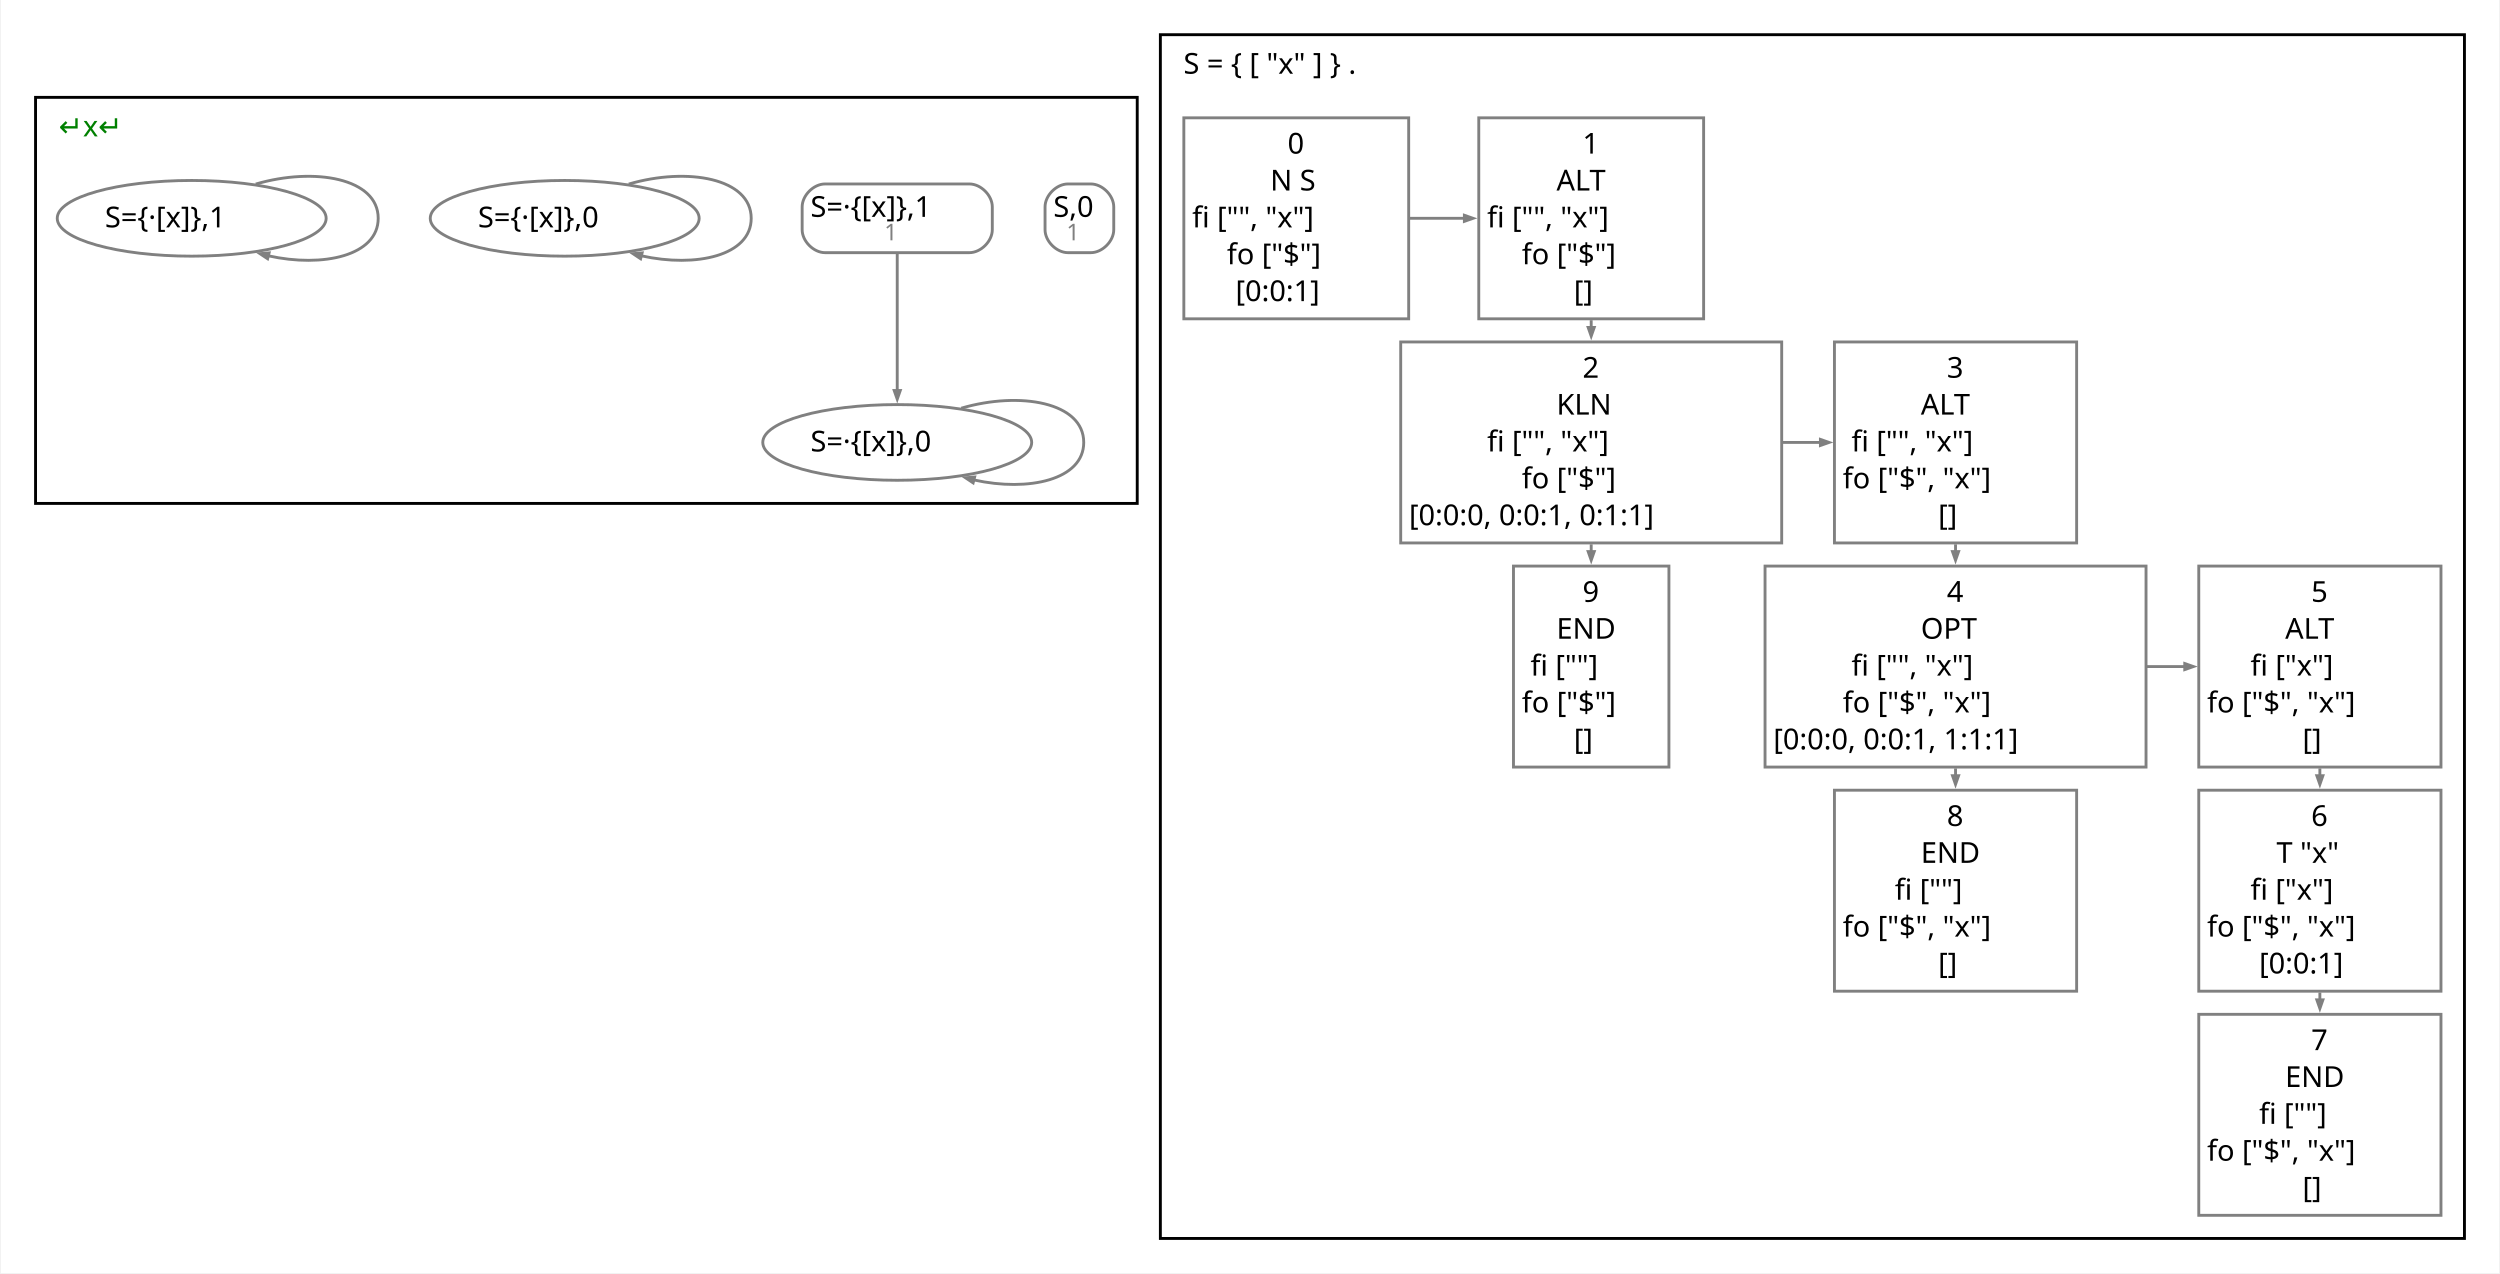
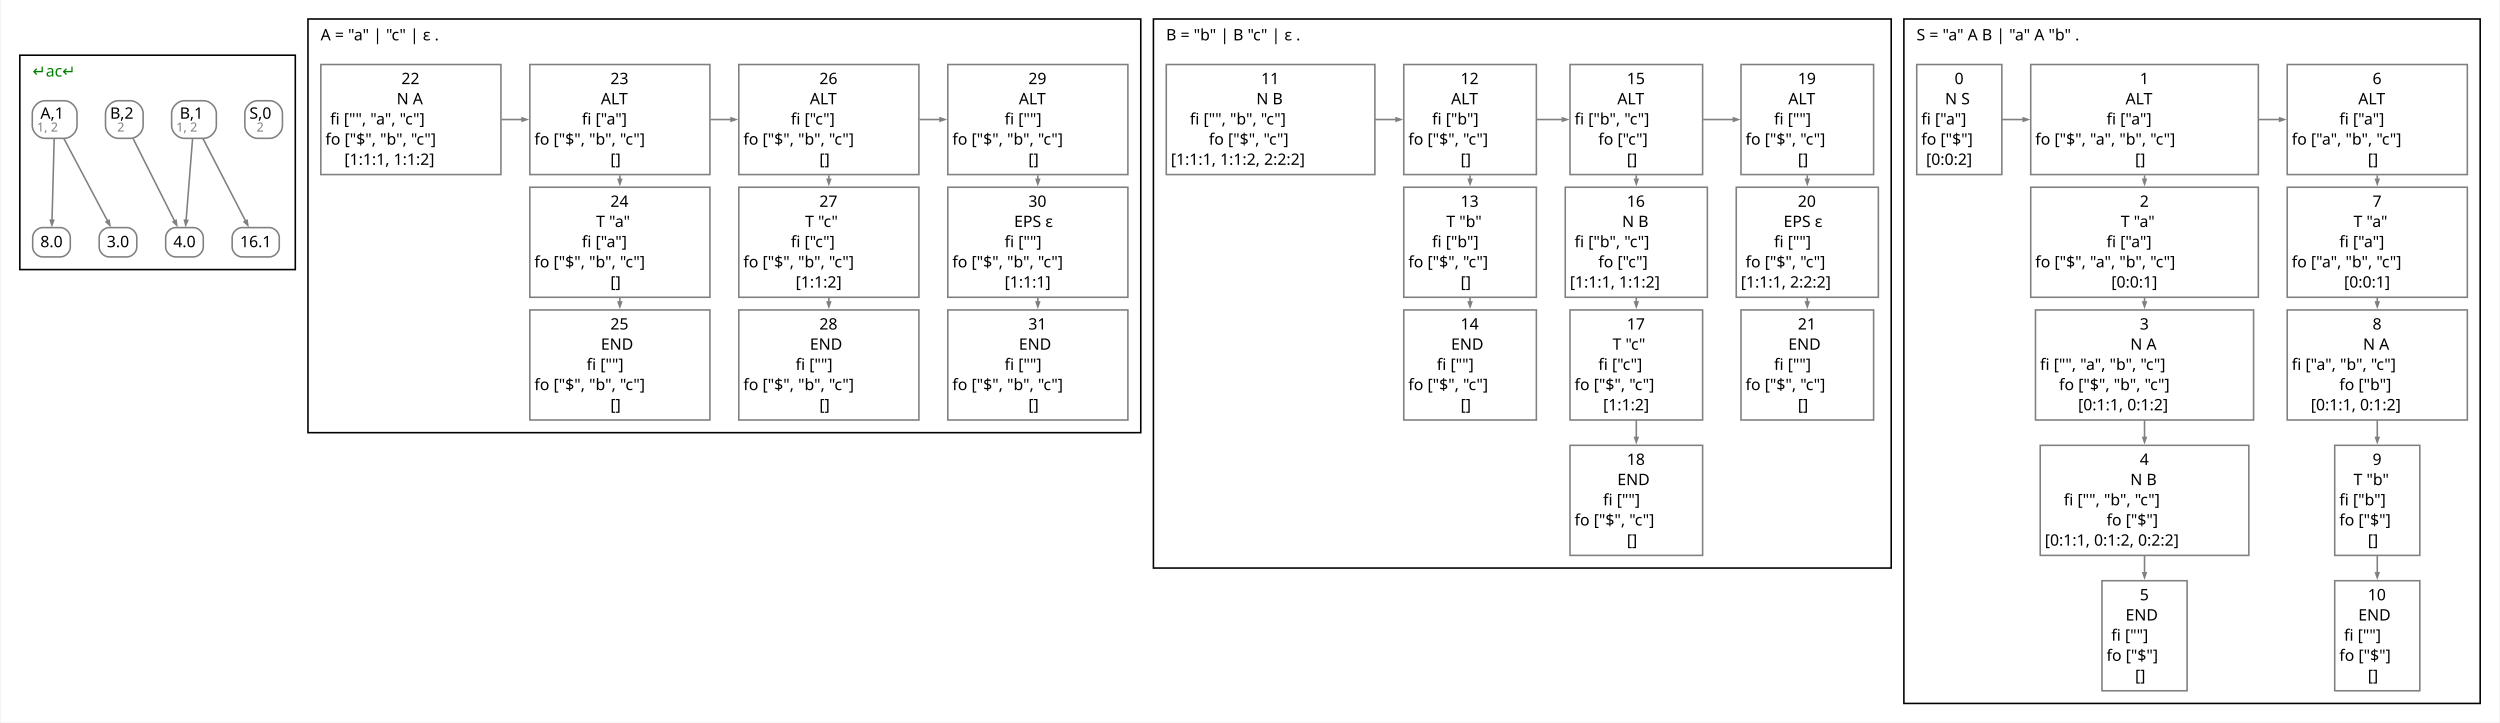
- <svg xmlns="http://www.w3.org/2000/svg" width="864pt" height="440pt" viewBox="0.00 0.00 864.00 440.30">
-   <g id="graph0" class="graph" transform="scale(1 1) rotate(0) translate(4 436.3)">
-     <polygon fill="white" stroke="none" points="-4,4 -4,-436.3 860,-436.3 860,4 -4,4" />
+ <svg xmlns="http://www.w3.org/2000/svg" width="1578pt" height="456pt" viewBox="0.00 0.00 1578.00 456.30">
+   <g id="graph0" class="graph" transform="scale(1 1) rotate(0) translate(4 452.3)">
+     <polygon fill="white" stroke="none" points="-4,4 -4,-452.3 1574,-452.3 1574,4 -4,4" />
    <g id="clust1" class="cluster">
-       <polygon fill="none" stroke="black" points="8,-262.2 8,-402.63 389,-402.63 389,-262.2 8,-262.2" />
-       <text text-anchor="start" x="16" y="-389.13" font-family="Menlo" font-size="10.00" fill="green">↵x↵</text>
+       <polygon fill="none" stroke="black" points="8,-282.03 8,-417.43 182,-417.43 182,-282.03 8,-282.03" />
+       <text text-anchor="start" x="16" y="-403.93" font-family="Menlo" font-size="10.00" fill="green">↵ac↵</text>
    </g>
    <g id="clust2" class="cluster">
-       <polygon fill="none" stroke="black" points="397,-8 397,-424.3 848,-424.3 848,-8 397,-8" />
-       <text text-anchor="start" x="405" y="-410.8" font-family="Menlo" font-size="10.00">S = { [ "x" ] } .</text>
+       <polygon fill="none" stroke="black" points="190,-179.02 190,-440.3 716,-440.3 716,-179.02 190,-179.02" />
+       <text text-anchor="start" x="198" y="-426.8" font-family="Menlo" font-size="10.00">A = "a" | "c" | ε .</text>
+     </g>
+     <g id="clust8" class="cluster">
+       <polygon fill="none" stroke="black" points="724,-93.51 724,-440.3 1190,-440.3 1190,-93.51 724,-93.51" />
+       <text text-anchor="start" x="732" y="-426.8" font-family="Menlo" font-size="10.00">B = "b" | B "c" | ε .</text>
+     </g>
+     <g id="clust17" class="cluster">
+       <polygon fill="none" stroke="black" points="1198,-8 1198,-440.3 1562,-440.3 1562,-8 1198,-8" />
+       <text text-anchor="start" x="1206" y="-426.8" font-family="Menlo" font-size="10.00">S = "a" A B | "a" A "b" .</text>
    </g>
    <g id="node1" class="node">
-       <path fill="none" stroke="gray" d="M372.96,-372.68C372.96,-372.68 365.04,-372.68 365.04,-372.68 361.08,-372.68 357.12,-368.72 357.12,-364.75 357.12,-364.75 357.12,-356.84 357.12,-356.84 357.12,-352.88 361.08,-348.92 365.04,-348.92 365.04,-348.92 372.96,-348.92 372.96,-348.92 376.92,-348.92 380.88,-352.88 380.88,-356.84 380.88,-356.84 380.88,-364.75 380.88,-364.75 380.88,-368.72 376.92,-372.68 372.96,-372.68" />
-       <text text-anchor="start" x="360" y="-361.3" font-family="Menlo" font-size="10.00">S,0</text>
-       <text text-anchor="start" x="364.5" y="-353.19" font-family="Menlo" font-size="8.00" fill="gray"> 1</text>
+       <path fill="none" stroke="gray" d="M165.96,-388.68C165.96,-388.68 158.04,-388.68 158.04,-388.68 154.08,-388.68 150.12,-384.72 150.12,-380.75 150.12,-380.75 150.12,-372.84 150.12,-372.84 150.12,-368.88 154.08,-364.92 158.04,-364.92 158.04,-364.92 165.96,-364.92 165.96,-364.92 169.92,-364.92 173.88,-368.88 173.88,-372.84 173.88,-372.84 173.88,-380.75 173.88,-380.75 173.88,-384.72 169.92,-388.68 165.96,-388.68" />
+       <text text-anchor="start" x="153" y="-377.3" font-family="Menlo" font-size="10.00">S,0</text>
+       <text text-anchor="start" x="157.5" y="-369.19" font-family="Menlo" font-size="8.00" fill="gray"> 2</text>
    </g>
    <g id="node2" class="node">
-       <ellipse fill="none" stroke="gray" cx="306" cy="-283.29" rx="46.5" ry="13.09" />
-       <text text-anchor="start" x="276" y="-280.16" font-family="Menlo" font-size="10.00">S=·{[x]},0</text>
+       <path fill="none" stroke="gray" d="M124.21,-388.68C124.21,-388.68 111.79,-388.68 111.79,-388.68 107.83,-388.68 103.87,-384.72 103.87,-380.75 103.87,-380.75 103.87,-372.84 103.87,-372.84 103.87,-368.88 107.83,-364.92 111.79,-364.92 111.79,-364.92 124.21,-364.92 124.21,-364.92 128.17,-364.92 132.13,-368.88 132.13,-372.84 132.13,-372.84 132.13,-380.75 132.13,-380.75 132.13,-384.72 128.17,-388.68 124.21,-388.68" />
+       <text text-anchor="start" x="109" y="-377.3" font-family="Menlo" font-size="10.00">B,1</text>
+       <text text-anchor="start" x="106.75" y="-369.19" font-family="Menlo" font-size="8.00" fill="gray"> 1, 2</text>
+     </g>
+     <g id="node3" class="node">
+       <path fill="none" stroke="gray" d="M117.71,-308.54C117.71,-308.54 106.29,-308.54 106.29,-308.54 103.2,-308.54 100.12,-305.46 100.12,-302.37 100.12,-302.37 100.12,-296.2 100.12,-296.2 100.12,-293.12 103.2,-290.03 106.29,-290.03 106.29,-290.03 117.71,-290.03 117.71,-290.03 120.8,-290.03 123.88,-293.12 123.88,-296.2 123.88,-296.2 123.88,-302.37 123.88,-302.37 123.88,-305.46 120.8,-308.54 117.71,-308.54" />
+       <text text-anchor="middle" x="112" y="-296.16" font-family="Menlo" font-size="10.00">4.0</text>
    </g>
    <g id="edge1" class="edge">
-       <path fill="none" stroke="gray" d="M328.14,-295.13C348.53,-301.09 370.5,-297.14 370.5,-283.29 370.5,-270.41 351.51,-266.09 332.46,-270.33" />
-       <polygon fill="gray" stroke="gray" points="332.25,-269.3 329.61,-271.06 332.77,-271.33 332.25,-269.3" />
-     </g>
-     <g id="node3" class="node">
-       <path fill="none" stroke="gray" d="M330.96,-372.68C330.96,-372.68 281.04,-372.68 281.04,-372.68 277.08,-372.68 273.12,-368.72 273.12,-364.75 273.12,-364.75 273.12,-356.84 273.12,-356.84 273.12,-352.88 277.08,-348.92 281.04,-348.92 281.04,-348.92 330.96,-348.92 330.96,-348.92 334.92,-348.92 338.88,-352.88 338.88,-356.84 338.88,-356.84 338.88,-364.75 338.88,-364.75 338.88,-368.72 334.92,-372.68 330.96,-372.68" />
-       <text text-anchor="start" x="276" y="-361.3" font-family="Menlo" font-size="10.00">S=·{[x]},1</text>
-       <text text-anchor="start" x="301.5" y="-353.19" font-family="Menlo" font-size="8.00" fill="gray"> 1</text>
+       <path fill="none" stroke="gray" d="M117.11,-364.65C116.02,-350.82 114.15,-327.3 113,-312.84" />
+       <polygon fill="gray" stroke="gray" points="114.07,-313.08 112.79,-310.18 111.98,-313.25 114.07,-313.08" />
+     </g>
+     <g id="node4" class="node">
+       <path fill="none" stroke="gray" d="M165.71,-308.54C165.71,-308.54 148.29,-308.54 148.29,-308.54 145.21,-308.54 142.12,-305.46 142.12,-302.37 142.12,-302.37 142.12,-296.2 142.12,-296.2 142.12,-293.12 145.21,-290.03 148.29,-290.03 148.29,-290.03 165.71,-290.03 165.71,-290.03 168.79,-290.03 171.88,-293.12 171.88,-296.2 171.88,-296.2 171.88,-302.37 171.88,-302.37 171.88,-305.46 168.79,-308.54 165.71,-308.54" />
+       <text text-anchor="middle" x="157" y="-296.16" font-family="Menlo" font-size="10.00">16.1</text>
    </g>
    <g id="edge2" class="edge">
-       <path fill="none" stroke="gray" d="M306,-348.65C306,-336.09 306,-315.52 306,-301.02" />
-       <polygon fill="gray" stroke="gray" points="307.05,-301.24 306,-298.24 304.95,-301.24 307.05,-301.24" />
-     </g>
-     <g id="node4" class="node">
-       <ellipse fill="none" stroke="gray" cx="191" cy="-360.8" rx="46.5" ry="13.09" />
-       <text text-anchor="start" x="161" y="-357.67" font-family="Menlo" font-size="10.00">S={·[x]},0</text>
+       <path fill="none" stroke="gray" d="M123.75,-364.65C130.96,-350.7 143.26,-326.89 150.71,-312.47" />
+       <polygon fill="gray" stroke="gray" points="151.53,-313.16 151.98,-310.01 149.67,-312.2 151.53,-313.16" />
+     </g>
+     <g id="node5" class="node">
+       <path fill="none" stroke="gray" d="M77.96,-388.68C77.96,-388.68 70.04,-388.68 70.04,-388.68 66.08,-388.68 62.12,-384.72 62.12,-380.75 62.12,-380.75 62.12,-372.84 62.12,-372.84 62.12,-368.88 66.08,-364.92 70.04,-364.92 70.04,-364.92 77.96,-364.92 77.96,-364.92 81.92,-364.92 85.88,-368.88 85.88,-372.84 85.88,-372.84 85.88,-380.75 85.88,-380.75 85.88,-384.72 81.92,-388.68 77.96,-388.68" />
+       <text text-anchor="start" x="65" y="-377.3" font-family="Menlo" font-size="10.00">B,2</text>
+       <text text-anchor="start" x="69.5" y="-369.19" font-family="Menlo" font-size="8.00" fill="gray"> 2</text>
    </g>
    <g id="edge3" class="edge">
-       <path fill="none" stroke="gray" d="M213.14,-372.64C233.53,-378.6 255.5,-374.65 255.5,-360.8 255.5,-347.92 236.51,-343.6 217.46,-347.84" />
-       <polygon fill="gray" stroke="gray" points="217.25,-346.81 214.61,-348.57 217.77,-348.84 217.25,-346.81" />
-     </g>
-     <g id="node5" class="node">
-       <ellipse fill="none" stroke="gray" cx="62" cy="-360.8" rx="46.5" ry="13.09" />
-       <text text-anchor="start" x="32" y="-357.67" font-family="Menlo" font-size="10.00">S={·[x]},1</text>
+       <path fill="none" stroke="gray" d="M79.61,-364.65C86.63,-350.7 98.61,-326.89 105.87,-312.47" />
+       <polygon fill="gray" stroke="gray" points="106.69,-313.17 107.1,-310.02 104.81,-312.23 106.69,-313.17" />
+     </g>
+     <g id="node6" class="node">
+       <path fill="none" stroke="gray" d="M36.21,-388.68C36.21,-388.68 23.79,-388.68 23.79,-388.68 19.83,-388.68 15.87,-384.72 15.87,-380.75 15.87,-380.75 15.87,-372.84 15.87,-372.84 15.87,-368.88 19.83,-364.92 23.79,-364.92 23.79,-364.92 36.21,-364.92 36.21,-364.92 40.17,-364.92 44.13,-368.88 44.13,-372.84 44.13,-372.84 44.13,-380.75 44.13,-380.75 44.13,-384.72 40.17,-388.68 36.21,-388.68" />
+       <text text-anchor="start" x="21" y="-377.3" font-family="Menlo" font-size="10.00">A,1</text>
+       <text text-anchor="start" x="18.75" y="-369.19" font-family="Menlo" font-size="8.00" fill="gray"> 1, 2</text>
+     </g>
+     <g id="node7" class="node">
+       <path fill="none" stroke="gray" d="M33.71,-308.54C33.71,-308.54 22.29,-308.54 22.29,-308.54 19.2,-308.54 16.12,-305.46 16.12,-302.37 16.12,-302.37 16.12,-296.2 16.12,-296.2 16.12,-293.12 19.2,-290.03 22.29,-290.03 22.29,-290.03 33.71,-290.03 33.71,-290.03 36.8,-290.03 39.88,-293.12 39.88,-296.2 39.88,-296.2 39.88,-302.37 39.88,-302.37 39.88,-305.46 36.79,-308.54 33.71,-308.54" />
+       <text text-anchor="middle" x="28" y="-296.16" font-family="Menlo" font-size="10.00">8.0</text>
    </g>
    <g id="edge4" class="edge">
-       <path fill="none" stroke="gray" d="M84.14,-372.64C104.53,-378.6 126.5,-374.65 126.5,-360.8 126.5,-347.92 107.51,-343.6 88.46,-347.84" />
-       <polygon fill="gray" stroke="gray" points="88.25,-346.81 85.61,-348.57 88.77,-348.84 88.25,-346.81" />
-     </g>
-     <g id="node6" class="node">
-       <polygon fill="none" stroke="gray" points="482.88,-395.55 405.12,-395.55 405.12,-326.04 482.88,-326.04 482.88,-395.55" />
-       <text text-anchor="start" x="441" y="-383.17" font-family="Menlo" font-size="10.00">0</text>
-       <text text-anchor="start" x="435" y="-370.42" font-family="Menlo" font-size="10.00">N S</text>
-       <text text-anchor="start" x="408" y="-357.67" font-family="Menlo" font-size="10.00">fi ["", "x"]</text>
-       <text text-anchor="start" x="420" y="-344.92" font-family="Menlo" font-size="10.00">fo ["$"]</text>
-       <text text-anchor="start" x="423" y="-332.17" font-family="Menlo" font-size="10.00">[0:0:1]</text>
-     </g>
-     <g id="node7" class="node">
-       <polygon fill="none" stroke="gray" points="584.88,-395.55 507.12,-395.55 507.12,-326.04 584.88,-326.04 584.88,-395.55" />
-       <text text-anchor="start" x="543" y="-383.17" font-family="Menlo" font-size="10.00">1</text>
-       <text text-anchor="start" x="534" y="-370.42" font-family="Menlo" font-size="10.00">ALT </text>
-       <text text-anchor="start" x="510" y="-357.67" font-family="Menlo" font-size="10.00">fi ["", "x"]</text>
-       <text text-anchor="start" x="522" y="-344.92" font-family="Menlo" font-size="10.00">fo ["$"]</text>
-       <text text-anchor="start" x="540" y="-332.17" font-family="Menlo" font-size="10.00">[]</text>
+       <path fill="none" stroke="gray" d="M29.7,-364.65C29.34,-350.82 28.72,-327.3 28.33,-312.84" />
+       <polygon fill="gray" stroke="gray" points="29.39,-313.15 28.26,-310.18 27.29,-313.21 29.39,-313.15" />
+     </g>
+     <g id="node8" class="node">
+       <path fill="none" stroke="gray" d="M75.71,-308.54C75.71,-308.54 64.29,-308.54 64.29,-308.54 61.21,-308.54 58.12,-305.46 58.12,-302.37 58.12,-302.37 58.12,-296.2 58.12,-296.2 58.12,-293.12 61.21,-290.03 64.29,-290.03 64.29,-290.03 75.71,-290.03 75.71,-290.03 78.8,-290.03 81.88,-293.12 81.88,-296.2 81.88,-296.2 81.88,-302.37 81.88,-302.37 81.88,-305.46 78.8,-308.54 75.71,-308.54" />
+       <text text-anchor="middle" x="70" y="-296.16" font-family="Menlo" font-size="10.00">3.0</text>
+     </g>
+     <g id="edge5" class="edge">
+       <path fill="none" stroke="gray" d="M35.9,-364.65C43.29,-350.7 55.91,-326.89 63.54,-312.47" />
+       <polygon fill="gray" stroke="gray" points="64.37,-313.15 64.85,-310.01 62.52,-312.16 64.37,-313.15" />
+     </g>
+     <g id="node9" class="node">
+       <polygon fill="none" stroke="gray" points="311.88,-411.55 198.12,-411.55 198.12,-342.04 311.88,-342.04 311.88,-411.55" />
+       <text text-anchor="start" x="249" y="-399.17" font-family="Menlo" font-size="10.00">22</text>
+       <text text-anchor="start" x="246" y="-386.42" font-family="Menlo" font-size="10.00">N A</text>
+       <text text-anchor="start" x="204" y="-373.67" font-family="Menlo" font-size="10.00">fi ["", "a", "c"]</text>
+       <text text-anchor="start" x="201" y="-360.92" font-family="Menlo" font-size="10.00">fo ["$", "b", "c"]</text>
+       <text text-anchor="start" x="213" y="-348.17" font-family="Menlo" font-size="10.00">[1:1:1, 1:1:2]</text>
+     </g>
+     <g id="node10" class="node">
+       <polygon fill="none" stroke="gray" points="443.88,-411.55 330.12,-411.55 330.12,-342.04 443.88,-342.04 443.88,-411.55" />
+       <text text-anchor="start" x="381" y="-399.17" font-family="Menlo" font-size="10.00">23</text>
+       <text text-anchor="start" x="375" y="-386.42" font-family="Menlo" font-size="10.00">ALT </text>
+       <text text-anchor="start" x="363" y="-373.67" font-family="Menlo" font-size="10.00">fi ["a"]</text>
+       <text text-anchor="start" x="333" y="-360.92" font-family="Menlo" font-size="10.00">fo ["$", "b", "c"]</text>
+       <text text-anchor="start" x="381" y="-348.17" font-family="Menlo" font-size="10.00">[]</text>
+     </g>
+     <g id="edge14" class="edge">
+       <path fill="none" stroke="gray" d="M312.23,-376.8C316.62,-376.8 321,-376.8 325.38,-376.8" />
+       <polygon fill="gray" stroke="gray" points="325.24,-377.85 328.24,-376.8 325.24,-375.75 325.24,-377.85" />
+     </g>
+     <g id="node11" class="node">
+       <polygon fill="none" stroke="gray" points="443.88,-334.04 330.12,-334.04 330.12,-264.53 443.88,-264.53 443.88,-334.04" />
+       <text text-anchor="start" x="381" y="-321.66" font-family="Menlo" font-size="10.00">24</text>
+       <text text-anchor="start" x="372" y="-308.91" font-family="Menlo" font-size="10.00">T "a"</text>
+       <text text-anchor="start" x="363" y="-296.16" font-family="Menlo" font-size="10.00">fi ["a"]</text>
+       <text text-anchor="start" x="333" y="-283.41" font-family="Menlo" font-size="10.00">fo ["$", "b", "c"]</text>
+       <text text-anchor="start" x="381" y="-270.66" font-family="Menlo" font-size="10.00">[]</text>
+     </g>
+     <g id="edge7" class="edge">
+       <path fill="none" stroke="gray" d="M387,-341.57C387,-340.7 387,-339.82 387,-338.94" />
+       <polygon fill="gray" stroke="gray" points="388.05,-339.05 387,-336.05 385.95,-339.05 388.05,-339.05" />
+     </g>
+     <g id="node13" class="node">
+       <polygon fill="none" stroke="gray" points="575.88,-411.55 462.12,-411.55 462.12,-342.04 575.88,-342.04 575.88,-411.55" />
+       <text text-anchor="start" x="513" y="-399.17" font-family="Menlo" font-size="10.00">26</text>
+       <text text-anchor="start" x="507" y="-386.42" font-family="Menlo" font-size="10.00">ALT </text>
+       <text text-anchor="start" x="495" y="-373.67" font-family="Menlo" font-size="10.00">fi ["c"]</text>
+       <text text-anchor="start" x="465" y="-360.92" font-family="Menlo" font-size="10.00">fo ["$", "b", "c"]</text>
+       <text text-anchor="start" x="513" y="-348.17" font-family="Menlo" font-size="10.00">[]</text>
    </g>
    <g id="edge13" class="edge">
-       <path fill="none" stroke="gray" d="M483.05,-360.8C489.44,-360.8 495.83,-360.8 502.23,-360.8" />
-       <polygon fill="gray" stroke="gray" points="502.14,-361.85 505.14,-360.8 502.14,-359.75 502.14,-361.85" />
-     </g>
-     <g id="node8" class="node">
-       <polygon fill="none" stroke="gray" points="611.88,-318.04 480.12,-318.04 480.12,-248.53 611.88,-248.53 611.88,-318.04" />
-       <text text-anchor="start" x="543" y="-305.66" font-family="Menlo" font-size="10.00">2</text>
-       <text text-anchor="start" x="534" y="-292.91" font-family="Menlo" font-size="10.00">KLN </text>
-       <text text-anchor="start" x="510" y="-280.16" font-family="Menlo" font-size="10.00">fi ["", "x"]</text>
-       <text text-anchor="start" x="522" y="-267.41" font-family="Menlo" font-size="10.00">fo ["$"]</text>
-       <text text-anchor="start" x="483" y="-254.66" font-family="Menlo" font-size="10.00">[0:0:0, 0:0:1, 0:1:1]</text>
+       <path fill="none" stroke="gray" d="M444.23,-376.8C448.62,-376.8 453,-376.8 457.38,-376.8" />
+       <polygon fill="gray" stroke="gray" points="457.24,-377.85 460.24,-376.8 457.24,-375.75 457.24,-377.85" />
+     </g>
+     <g id="node12" class="node">
+       <polygon fill="none" stroke="gray" points="443.88,-256.53 330.12,-256.53 330.12,-187.02 443.88,-187.02 443.88,-256.53" />
+       <text text-anchor="start" x="381" y="-244.15" font-family="Menlo" font-size="10.00">25</text>
+       <text text-anchor="start" x="375" y="-231.4" font-family="Menlo" font-size="10.00">END </text>
+       <text text-anchor="start" x="366" y="-218.65" font-family="Menlo" font-size="10.00">fi [""]</text>
+       <text text-anchor="start" x="333" y="-205.9" font-family="Menlo" font-size="10.00">fo ["$", "b", "c"]</text>
+       <text text-anchor="start" x="381" y="-193.15" font-family="Menlo" font-size="10.00">[]</text>
+     </g>
+     <g id="edge6" class="edge">
+       <path fill="none" stroke="gray" d="M387,-264.06C387,-263.19 387,-262.31 387,-261.43" />
+       <polygon fill="gray" stroke="gray" points="388.05,-261.54 387,-258.54 385.95,-261.54 388.05,-261.54" />
+     </g>
+     <g id="node14" class="node">
+       <polygon fill="none" stroke="gray" points="575.88,-334.04 462.12,-334.04 462.12,-264.53 575.88,-264.53 575.88,-334.04" />
+       <text text-anchor="start" x="513" y="-321.66" font-family="Menlo" font-size="10.00">27</text>
+       <text text-anchor="start" x="504" y="-308.91" font-family="Menlo" font-size="10.00">T "c"</text>
+       <text text-anchor="start" x="495" y="-296.16" font-family="Menlo" font-size="10.00">fi ["c"]</text>
+       <text text-anchor="start" x="465" y="-283.41" font-family="Menlo" font-size="10.00">fo ["$", "b", "c"]</text>
+       <text text-anchor="start" x="498" y="-270.66" font-family="Menlo" font-size="10.00">[1:1:2]</text>
+     </g>
+     <g id="edge9" class="edge">
+       <path fill="none" stroke="gray" d="M519,-341.57C519,-340.7 519,-339.82 519,-338.94" />
+       <polygon fill="gray" stroke="gray" points="520.05,-339.05 519,-336.05 517.95,-339.05 520.05,-339.05" />
+     </g>
+     <g id="node16" class="node">
+       <polygon fill="none" stroke="gray" points="707.88,-411.55 594.12,-411.55 594.12,-342.04 707.88,-342.04 707.88,-411.55" />
+       <text text-anchor="start" x="645" y="-399.17" font-family="Menlo" font-size="10.00">29</text>
+       <text text-anchor="start" x="639" y="-386.42" font-family="Menlo" font-size="10.00">ALT </text>
+       <text text-anchor="start" x="630" y="-373.67" font-family="Menlo" font-size="10.00">fi [""]</text>
+       <text text-anchor="start" x="597" y="-360.92" font-family="Menlo" font-size="10.00">fo ["$", "b", "c"]</text>
+       <text text-anchor="start" x="645" y="-348.17" font-family="Menlo" font-size="10.00">[]</text>
    </g>
    <g id="edge12" class="edge">
-       <path fill="none" stroke="gray" d="M546,-325.57C546,-324.7 546,-323.82 546,-322.94" />
-       <polygon fill="gray" stroke="gray" points="547.05,-323.05 546,-320.05 544.95,-323.05 547.05,-323.05" />
-     </g>
-     <g id="node9" class="node">
-       <polygon fill="none" stroke="gray" points="572.88,-240.53 519.12,-240.53 519.12,-171.02 572.88,-171.02 572.88,-240.53" />
-       <text text-anchor="start" x="543" y="-228.15" font-family="Menlo" font-size="10.00">9</text>
-       <text text-anchor="start" x="534" y="-215.4" font-family="Menlo" font-size="10.00">END </text>
-       <text text-anchor="start" x="525" y="-202.65" font-family="Menlo" font-size="10.00">fi [""]</text>
-       <text text-anchor="start" x="522" y="-189.9" font-family="Menlo" font-size="10.00">fo ["$"]</text>
-       <text text-anchor="start" x="540" y="-177.15" font-family="Menlo" font-size="10.00">[]</text>
-     </g>
-     <g id="edge5" class="edge">
-       <path fill="none" stroke="gray" d="M546,-248.06C546,-247.19 546,-246.31 546,-245.43" />
-       <polygon fill="gray" stroke="gray" points="547.05,-245.54 546,-242.54 544.95,-245.54 547.05,-245.54" />
-     </g>
-     <g id="node10" class="node">
-       <polygon fill="none" stroke="gray" points="713.88,-318.04 630.12,-318.04 630.12,-248.53 713.88,-248.53 713.88,-318.04" />
-       <text text-anchor="start" x="669" y="-305.66" font-family="Menlo" font-size="10.00">3</text>
-       <text text-anchor="start" x="660" y="-292.91" font-family="Menlo" font-size="10.00">ALT </text>
-       <text text-anchor="start" x="636" y="-280.16" font-family="Menlo" font-size="10.00">fi ["", "x"]</text>
-       <text text-anchor="start" x="633" y="-267.41" font-family="Menlo" font-size="10.00">fo ["$", "x"]</text>
-       <text text-anchor="start" x="666" y="-254.66" font-family="Menlo" font-size="10.00">[]</text>
+       <path fill="none" stroke="gray" d="M576.23,-376.8C580.62,-376.8 585,-376.8 589.38,-376.8" />
+       <polygon fill="gray" stroke="gray" points="589.24,-377.85 592.24,-376.8 589.24,-375.75 589.24,-377.85" />
+     </g>
+     <g id="node15" class="node">
+       <polygon fill="none" stroke="gray" points="575.88,-256.53 462.12,-256.53 462.12,-187.02 575.88,-187.02 575.88,-256.53" />
+       <text text-anchor="start" x="513" y="-244.15" font-family="Menlo" font-size="10.00">28</text>
+       <text text-anchor="start" x="507" y="-231.4" font-family="Menlo" font-size="10.00">END </text>
+       <text text-anchor="start" x="498" y="-218.65" font-family="Menlo" font-size="10.00">fi [""]</text>
+       <text text-anchor="start" x="465" y="-205.9" font-family="Menlo" font-size="10.00">fo ["$", "b", "c"]</text>
+       <text text-anchor="start" x="513" y="-193.15" font-family="Menlo" font-size="10.00">[]</text>
+     </g>
+     <g id="edge8" class="edge">
+       <path fill="none" stroke="gray" d="M519,-264.06C519,-263.19 519,-262.31 519,-261.43" />
+       <polygon fill="gray" stroke="gray" points="520.05,-261.54 519,-258.54 517.95,-261.54 520.05,-261.54" />
+     </g>
+     <g id="node17" class="node">
+       <polygon fill="none" stroke="gray" points="707.88,-334.04 594.12,-334.04 594.12,-264.53 707.88,-264.53 707.88,-334.04" />
+       <text text-anchor="start" x="645" y="-321.66" font-family="Menlo" font-size="10.00">30</text>
+       <text text-anchor="start" x="636" y="-308.91" font-family="Menlo" font-size="10.00">EPS ε</text>
+       <text text-anchor="start" x="630" y="-296.16" font-family="Menlo" font-size="10.00">fi [""]</text>
+       <text text-anchor="start" x="597" y="-283.41" font-family="Menlo" font-size="10.00">fo ["$", "b", "c"]</text>
+       <text text-anchor="start" x="630" y="-270.66" font-family="Menlo" font-size="10.00">[1:1:1]</text>
    </g>
    <g id="edge11" class="edge">
-       <path fill="none" stroke="gray" d="M611.95,-283.29C616.41,-283.29 620.87,-283.29 625.32,-283.29" />
-       <polygon fill="gray" stroke="gray" points="625.27,-284.34 628.27,-283.29 625.27,-282.24 625.27,-284.34" />
-     </g>
-     <g id="node11" class="node">
-       <polygon fill="none" stroke="gray" points="737.88,-240.53 606.12,-240.53 606.12,-171.02 737.88,-171.02 737.88,-240.53" />
-       <text text-anchor="start" x="669" y="-228.15" font-family="Menlo" font-size="10.00">4</text>
-       <text text-anchor="start" x="660" y="-215.4" font-family="Menlo" font-size="10.00">OPT </text>
-       <text text-anchor="start" x="636" y="-202.65" font-family="Menlo" font-size="10.00">fi ["", "x"]</text>
-       <text text-anchor="start" x="633" y="-189.9" font-family="Menlo" font-size="10.00">fo ["$", "x"]</text>
-       <text text-anchor="start" x="609" y="-177.15" font-family="Menlo" font-size="10.00">[0:0:0, 0:0:1, 1:1:1]</text>
+       <path fill="none" stroke="gray" d="M651,-341.57C651,-340.7 651,-339.82 651,-338.94" />
+       <polygon fill="gray" stroke="gray" points="652.05,-339.05 651,-336.05 649.95,-339.05 652.05,-339.05" />
+     </g>
+     <g id="node18" class="node">
+       <polygon fill="none" stroke="gray" points="707.88,-256.53 594.12,-256.53 594.12,-187.02 707.88,-187.02 707.88,-256.53" />
+       <text text-anchor="start" x="645" y="-244.15" font-family="Menlo" font-size="10.00">31</text>
+       <text text-anchor="start" x="639" y="-231.4" font-family="Menlo" font-size="10.00">END </text>
+       <text text-anchor="start" x="630" y="-218.65" font-family="Menlo" font-size="10.00">fi [""]</text>
+       <text text-anchor="start" x="597" y="-205.9" font-family="Menlo" font-size="10.00">fo ["$", "b", "c"]</text>
+       <text text-anchor="start" x="645" y="-193.15" font-family="Menlo" font-size="10.00">[]</text>
    </g>
    <g id="edge10" class="edge">
-       <path fill="none" stroke="gray" d="M672,-248.06C672,-247.19 672,-246.31 672,-245.43" />
-       <polygon fill="gray" stroke="gray" points="673.05,-245.54 672,-242.54 670.95,-245.54 673.05,-245.54" />
-     </g>
-     <g id="node12" class="node">
-       <polygon fill="none" stroke="gray" points="713.88,-163.02 630.12,-163.02 630.12,-93.51 713.88,-93.51 713.88,-163.02" />
-       <text text-anchor="start" x="669" y="-150.64" font-family="Menlo" font-size="10.00">8</text>
-       <text text-anchor="start" x="660" y="-137.89" font-family="Menlo" font-size="10.00">END </text>
-       <text text-anchor="start" x="651" y="-125.14" font-family="Menlo" font-size="10.00">fi [""]</text>
-       <text text-anchor="start" x="633" y="-112.39" font-family="Menlo" font-size="10.00">fo ["$", "x"]</text>
-       <text text-anchor="start" x="666" y="-99.64" font-family="Menlo" font-size="10.00">[]</text>
-     </g>
-     <g id="edge6" class="edge">
-       <path fill="none" stroke="gray" d="M672,-170.55C672,-169.68 672,-168.8 672,-167.92" />
-       <polygon fill="gray" stroke="gray" points="673.05,-168.03 672,-165.03 670.95,-168.03 673.05,-168.03" />
-     </g>
-     <g id="node13" class="node">
-       <polygon fill="none" stroke="gray" points="839.88,-240.53 756.12,-240.53 756.12,-171.02 839.88,-171.02 839.88,-240.53" />
-       <text text-anchor="start" x="795" y="-228.15" font-family="Menlo" font-size="10.00">5</text>
-       <text text-anchor="start" x="786" y="-215.4" font-family="Menlo" font-size="10.00">ALT </text>
-       <text text-anchor="start" x="774" y="-202.65" font-family="Menlo" font-size="10.00">fi ["x"]</text>
-       <text text-anchor="start" x="759" y="-189.9" font-family="Menlo" font-size="10.00">fo ["$", "x"]</text>
-       <text text-anchor="start" x="792" y="-177.15" font-family="Menlo" font-size="10.00">[]</text>
-     </g>
-     <g id="edge9" class="edge">
-       <path fill="none" stroke="gray" d="M737.95,-205.78C742.41,-205.78 746.87,-205.78 751.32,-205.78" />
-       <polygon fill="gray" stroke="gray" points="751.27,-206.83 754.27,-205.78 751.27,-204.73 751.27,-206.83" />
-     </g>
-     <g id="node14" class="node">
-       <polygon fill="none" stroke="gray" points="839.88,-163.02 756.12,-163.02 756.12,-93.51 839.88,-93.51 839.88,-163.02" />
-       <text text-anchor="start" x="795" y="-150.64" font-family="Menlo" font-size="10.00">6</text>
-       <text text-anchor="start" x="783" y="-137.89" font-family="Menlo" font-size="10.00">T "x"</text>
-       <text text-anchor="start" x="774" y="-125.14" font-family="Menlo" font-size="10.00">fi ["x"]</text>
-       <text text-anchor="start" x="759" y="-112.39" font-family="Menlo" font-size="10.00">fo ["$", "x"]</text>
-       <text text-anchor="start" x="777" y="-99.64" font-family="Menlo" font-size="10.00">[0:0:1]</text>
-     </g>
-     <g id="edge8" class="edge">
-       <path fill="none" stroke="gray" d="M798,-170.55C798,-169.68 798,-168.8 798,-167.92" />
-       <polygon fill="gray" stroke="gray" points="799.05,-168.03 798,-165.03 796.95,-168.03 799.05,-168.03" />
-     </g>
-     <g id="node15" class="node">
-       <polygon fill="none" stroke="gray" points="839.88,-85.51 756.12,-85.51 756.12,-16 839.88,-16 839.88,-85.51" />
-       <text text-anchor="start" x="795" y="-73.13" font-family="Menlo" font-size="10.00">7</text>
-       <text text-anchor="start" x="786" y="-60.38" font-family="Menlo" font-size="10.00">END </text>
-       <text text-anchor="start" x="777" y="-47.63" font-family="Menlo" font-size="10.00">fi [""]</text>
-       <text text-anchor="start" x="759" y="-34.88" font-family="Menlo" font-size="10.00">fo ["$", "x"]</text>
-       <text text-anchor="start" x="792" y="-22.13" font-family="Menlo" font-size="10.00">[]</text>
-     </g>
-     <g id="edge7" class="edge">
-       <path fill="none" stroke="gray" d="M798,-93.04C798,-92.17 798,-91.29 798,-90.41" />
-       <polygon fill="gray" stroke="gray" points="799.05,-90.52 798,-87.52 796.95,-90.52 799.05,-90.52" />
+       <path fill="none" stroke="gray" d="M651,-264.06C651,-263.19 651,-262.31 651,-261.43" />
+       <polygon fill="gray" stroke="gray" points="652.05,-261.54 651,-258.54 649.95,-261.54 652.05,-261.54" />
+     </g>
+     <g id="node21" class="node">
+       <polygon fill="none" stroke="gray" points="863.88,-411.55 732.12,-411.55 732.12,-342.04 863.88,-342.04 863.88,-411.55" />
+       <text text-anchor="start" x="792" y="-399.17" font-family="Menlo" font-size="10.00">11</text>
+       <text text-anchor="start" x="789" y="-386.42" font-family="Menlo" font-size="10.00">N B</text>
+       <text text-anchor="start" x="747" y="-373.67" font-family="Menlo" font-size="10.00">fi ["", "b", "c"]</text>
+       <text text-anchor="start" x="759" y="-360.92" font-family="Menlo" font-size="10.00">fo ["$", "c"]</text>
+       <text text-anchor="start" x="735" y="-348.17" font-family="Menlo" font-size="10.00">[1:1:1, 1:1:2, 2:2:2]</text>
+     </g>
+     <g id="node22" class="node">
+       <polygon fill="none" stroke="gray" points="965.88,-411.55 882.12,-411.55 882.12,-342.04 965.88,-342.04 965.88,-411.55" />
+       <text text-anchor="start" x="918" y="-399.17" font-family="Menlo" font-size="10.00">12</text>
+       <text text-anchor="start" x="912" y="-386.42" font-family="Menlo" font-size="10.00">ALT </text>
+       <text text-anchor="start" x="900" y="-373.67" font-family="Menlo" font-size="10.00">fi ["b"]</text>
+       <text text-anchor="start" x="885" y="-360.92" font-family="Menlo" font-size="10.00">fo ["$", "c"]</text>
+       <text text-anchor="start" x="918" y="-348.17" font-family="Menlo" font-size="10.00">[]</text>
+     </g>
+     <g id="edge28" class="edge">
+       <path fill="none" stroke="gray" d="M863.95,-376.8C868.41,-376.8 872.87,-376.8 877.32,-376.8" />
+       <polygon fill="gray" stroke="gray" points="877.27,-377.85 880.27,-376.8 877.27,-375.75 877.27,-377.85" />
+     </g>
+     <g id="node23" class="node">
+       <polygon fill="none" stroke="gray" points="965.88,-334.04 882.12,-334.04 882.12,-264.53 965.88,-264.53 965.88,-334.04" />
+       <text text-anchor="start" x="918" y="-321.66" font-family="Menlo" font-size="10.00">13</text>
+       <text text-anchor="start" x="909" y="-308.91" font-family="Menlo" font-size="10.00">T "b"</text>
+       <text text-anchor="start" x="900" y="-296.16" font-family="Menlo" font-size="10.00">fi ["b"]</text>
+       <text text-anchor="start" x="885" y="-283.41" font-family="Menlo" font-size="10.00">fo ["$", "c"]</text>
+       <text text-anchor="start" x="918" y="-270.66" font-family="Menlo" font-size="10.00">[]</text>
+     </g>
+     <g id="edge20" class="edge">
+       <path fill="none" stroke="gray" d="M924,-341.57C924,-340.7 924,-339.82 924,-338.94" />
+       <polygon fill="gray" stroke="gray" points="925.05,-339.05 924,-336.05 922.95,-339.05 925.05,-339.05" />
+     </g>
+     <g id="node25" class="node">
+       <polygon fill="none" stroke="gray" points="1070.88,-411.55 987.12,-411.55 987.12,-342.04 1070.88,-342.04 1070.88,-411.55" />
+       <text text-anchor="start" x="1023" y="-399.17" font-family="Menlo" font-size="10.00">15</text>
+       <text text-anchor="start" x="1017" y="-386.42" font-family="Menlo" font-size="10.00">ALT </text>
+       <text text-anchor="start" x="990" y="-373.67" font-family="Menlo" font-size="10.00">fi ["b", "c"]</text>
+       <text text-anchor="start" x="1005" y="-360.92" font-family="Menlo" font-size="10.00">fo ["c"]</text>
+       <text text-anchor="start" x="1023" y="-348.17" font-family="Menlo" font-size="10.00">[]</text>
+     </g>
+     <g id="edge27" class="edge">
+       <path fill="none" stroke="gray" d="M966.25,-376.8C971.61,-376.8 976.97,-376.8 982.33,-376.8" />
+       <polygon fill="gray" stroke="gray" points="982.32,-377.85 985.32,-376.8 982.32,-375.75 982.32,-377.85" />
+     </g>
+     <g id="node24" class="node">
+       <polygon fill="none" stroke="gray" points="965.88,-256.53 882.12,-256.53 882.12,-187.02 965.88,-187.02 965.88,-256.53" />
+       <text text-anchor="start" x="918" y="-244.15" font-family="Menlo" font-size="10.00">14</text>
+       <text text-anchor="start" x="912" y="-231.4" font-family="Menlo" font-size="10.00">END </text>
+       <text text-anchor="start" x="903" y="-218.65" font-family="Menlo" font-size="10.00">fi [""]</text>
+       <text text-anchor="start" x="885" y="-205.9" font-family="Menlo" font-size="10.00">fo ["$", "c"]</text>
+       <text text-anchor="start" x="918" y="-193.15" font-family="Menlo" font-size="10.00">[]</text>
+     </g>
+     <g id="edge19" class="edge">
+       <path fill="none" stroke="gray" d="M924,-264.06C924,-263.19 924,-262.31 924,-261.43" />
+       <polygon fill="gray" stroke="gray" points="925.05,-261.54 924,-258.54 922.95,-261.54 925.05,-261.54" />
+     </g>
+     <g id="node26" class="node">
+       <polygon fill="none" stroke="gray" points="1073.88,-334.04 984.12,-334.04 984.12,-264.53 1073.88,-264.53 1073.88,-334.04" />
+       <text text-anchor="start" x="1023" y="-321.66" font-family="Menlo" font-size="10.00">16</text>
+       <text text-anchor="start" x="1020" y="-308.91" font-family="Menlo" font-size="10.00">N B</text>
+       <text text-anchor="start" x="990" y="-296.16" font-family="Menlo" font-size="10.00">fi ["b", "c"]</text>
+       <text text-anchor="start" x="1005" y="-283.41" font-family="Menlo" font-size="10.00">fo ["c"]</text>
+       <text text-anchor="start" x="987" y="-270.66" font-family="Menlo" font-size="10.00">[1:1:1, 1:1:2]</text>
+     </g>
+     <g id="edge23" class="edge">
+       <path fill="none" stroke="gray" d="M1029,-341.57C1029,-340.7 1029,-339.82 1029,-338.94" />
+       <polygon fill="gray" stroke="gray" points="1030.05,-339.05 1029,-336.05 1027.95,-339.05 1030.05,-339.05" />
+     </g>
+     <g id="node29" class="node">
+       <polygon fill="none" stroke="gray" points="1178.88,-411.55 1095.12,-411.55 1095.12,-342.04 1178.88,-342.04 1178.88,-411.55" />
+       <text text-anchor="start" x="1131" y="-399.17" font-family="Menlo" font-size="10.00">19</text>
+       <text text-anchor="start" x="1125" y="-386.42" font-family="Menlo" font-size="10.00">ALT </text>
+       <text text-anchor="start" x="1116" y="-373.67" font-family="Menlo" font-size="10.00">fi [""]</text>
+       <text text-anchor="start" x="1098" y="-360.92" font-family="Menlo" font-size="10.00">fo ["$", "c"]</text>
+       <text text-anchor="start" x="1131" y="-348.17" font-family="Menlo" font-size="10.00">[]</text>
+     </g>
+     <g id="edge26" class="edge">
+       <path fill="none" stroke="gray" d="M1071.19,-376.8C1077.59,-376.8 1084,-376.8 1090.4,-376.8" />
+       <polygon fill="gray" stroke="gray" points="1090.33,-377.85 1093.33,-376.8 1090.33,-375.75 1090.33,-377.85" />
+     </g>
+     <g id="node27" class="node">
+       <polygon fill="none" stroke="gray" points="1070.88,-256.53 987.12,-256.53 987.12,-187.02 1070.88,-187.02 1070.88,-256.53" />
+       <text text-anchor="start" x="1023" y="-244.15" font-family="Menlo" font-size="10.00">17</text>
+       <text text-anchor="start" x="1014" y="-231.4" font-family="Menlo" font-size="10.00">T "c"</text>
+       <text text-anchor="start" x="1005" y="-218.65" font-family="Menlo" font-size="10.00">fi ["c"]</text>
+       <text text-anchor="start" x="990" y="-205.9" font-family="Menlo" font-size="10.00">fo ["$", "c"]</text>
+       <text text-anchor="start" x="1008" y="-193.15" font-family="Menlo" font-size="10.00">[1:1:2]</text>
+     </g>
+     <g id="edge22" class="edge">
+       <path fill="none" stroke="gray" d="M1029,-264.06C1029,-263.19 1029,-262.31 1029,-261.43" />
+       <polygon fill="gray" stroke="gray" points="1030.05,-261.54 1029,-258.54 1027.95,-261.54 1030.05,-261.54" />
+     </g>
+     <g id="node28" class="node">
+       <polygon fill="none" stroke="gray" points="1070.88,-171.02 987.12,-171.02 987.12,-101.51 1070.88,-101.51 1070.88,-171.02" />
+       <text text-anchor="start" x="1023" y="-158.64" font-family="Menlo" font-size="10.00">18</text>
+       <text text-anchor="start" x="1017" y="-145.89" font-family="Menlo" font-size="10.00">END </text>
+       <text text-anchor="start" x="1008" y="-133.14" font-family="Menlo" font-size="10.00">fi [""]</text>
+       <text text-anchor="start" x="990" y="-120.39" font-family="Menlo" font-size="10.00">fo ["$", "c"]</text>
+       <text text-anchor="start" x="1023" y="-107.64" font-family="Menlo" font-size="10.00">[]</text>
+     </g>
+     <g id="edge21" class="edge">
+       <path fill="none" stroke="gray" d="M1029,-186.81C1029,-183.17 1029,-179.46 1029,-175.77" />
+       <polygon fill="gray" stroke="gray" points="1030.05,-175.99 1029,-172.99 1027.95,-175.99 1030.05,-175.99" />
+     </g>
+     <g id="node30" class="node">
+       <polygon fill="none" stroke="gray" points="1181.88,-334.04 1092.12,-334.04 1092.12,-264.53 1181.88,-264.53 1181.88,-334.04" />
+       <text text-anchor="start" x="1131" y="-321.66" font-family="Menlo" font-size="10.00">20</text>
+       <text text-anchor="start" x="1122" y="-308.91" font-family="Menlo" font-size="10.00">EPS ε</text>
+       <text text-anchor="start" x="1116" y="-296.16" font-family="Menlo" font-size="10.00">fi [""]</text>
+       <text text-anchor="start" x="1098" y="-283.41" font-family="Menlo" font-size="10.00">fo ["$", "c"]</text>
+       <text text-anchor="start" x="1095" y="-270.66" font-family="Menlo" font-size="10.00">[1:1:1, 2:2:2]</text>
+     </g>
+     <g id="edge25" class="edge">
+       <path fill="none" stroke="gray" d="M1137,-341.57C1137,-340.7 1137,-339.82 1137,-338.94" />
+       <polygon fill="gray" stroke="gray" points="1138.05,-339.05 1137,-336.05 1135.95,-339.05 1138.05,-339.05" />
+     </g>
+     <g id="node31" class="node">
+       <polygon fill="none" stroke="gray" points="1178.88,-256.53 1095.12,-256.53 1095.12,-187.02 1178.88,-187.02 1178.88,-256.53" />
+       <text text-anchor="start" x="1131" y="-244.15" font-family="Menlo" font-size="10.00">21</text>
+       <text text-anchor="start" x="1125" y="-231.4" font-family="Menlo" font-size="10.00">END </text>
+       <text text-anchor="start" x="1116" y="-218.65" font-family="Menlo" font-size="10.00">fi [""]</text>
+       <text text-anchor="start" x="1098" y="-205.9" font-family="Menlo" font-size="10.00">fo ["$", "c"]</text>
+       <text text-anchor="start" x="1131" y="-193.15" font-family="Menlo" font-size="10.00">[]</text>
+     </g>
+     <g id="edge24" class="edge">
+       <path fill="none" stroke="gray" d="M1137,-264.06C1137,-263.19 1137,-262.31 1137,-261.43" />
+       <polygon fill="gray" stroke="gray" points="1138.05,-261.54 1137,-258.54 1135.95,-261.54 1138.05,-261.54" />
+     </g>
+     <g id="node37" class="node">
+       <polygon fill="none" stroke="gray" points="1259.88,-411.55 1206.12,-411.55 1206.12,-342.04 1259.88,-342.04 1259.88,-411.55" />
+       <text text-anchor="start" x="1230" y="-399.17" font-family="Menlo" font-size="10.00">0</text>
+       <text text-anchor="start" x="1224" y="-386.42" font-family="Menlo" font-size="10.00">N S</text>
+       <text text-anchor="start" x="1209" y="-373.67" font-family="Menlo" font-size="10.00">fi ["a"]</text>
+       <text text-anchor="start" x="1209" y="-360.92" font-family="Menlo" font-size="10.00">fo ["$"]</text>
+       <text text-anchor="start" x="1212" y="-348.17" font-family="Menlo" font-size="10.00">[0:0:2]</text>
+     </g>
+     <g id="node38" class="node">
+       <polygon fill="none" stroke="gray" points="1421.88,-411.55 1278.12,-411.55 1278.12,-342.04 1421.88,-342.04 1421.88,-411.55" />
+       <text text-anchor="start" x="1347" y="-399.17" font-family="Menlo" font-size="10.00">1</text>
+       <text text-anchor="start" x="1338" y="-386.42" font-family="Menlo" font-size="10.00">ALT </text>
+       <text text-anchor="start" x="1326" y="-373.67" font-family="Menlo" font-size="10.00">fi ["a"]</text>
+       <text text-anchor="start" x="1281" y="-360.92" font-family="Menlo" font-size="10.00">fo ["$", "a", "b", "c"]</text>
+       <text text-anchor="start" x="1344" y="-348.17" font-family="Menlo" font-size="10.00">[]</text>
+     </g>
+     <g id="edge48" class="edge">
+       <path fill="none" stroke="gray" d="M1259.96,-376.8C1264.45,-376.8 1268.93,-376.8 1273.42,-376.8" />
+       <polygon fill="gray" stroke="gray" points="1273.39,-377.85 1276.39,-376.8 1273.39,-375.75 1273.39,-377.85" />
+     </g>
+     <g id="node39" class="node">
+       <polygon fill="none" stroke="gray" points="1421.88,-334.04 1278.12,-334.04 1278.12,-264.53 1421.88,-264.53 1421.88,-334.04" />
+       <text text-anchor="start" x="1347" y="-321.66" font-family="Menlo" font-size="10.00">2</text>
+       <text text-anchor="start" x="1335" y="-308.91" font-family="Menlo" font-size="10.00">T "a"</text>
+       <text text-anchor="start" x="1326" y="-296.16" font-family="Menlo" font-size="10.00">fi ["a"]</text>
+       <text text-anchor="start" x="1281" y="-283.41" font-family="Menlo" font-size="10.00">fo ["$", "a", "b", "c"]</text>
+       <text text-anchor="start" x="1329" y="-270.66" font-family="Menlo" font-size="10.00">[0:0:1]</text>
+     </g>
+     <g id="edge42" class="edge">
+       <path fill="none" stroke="gray" d="M1350,-341.57C1350,-340.7 1350,-339.82 1350,-338.94" />
+       <polygon fill="gray" stroke="gray" points="1351.05,-339.05 1350,-336.05 1348.95,-339.05 1351.05,-339.05" />
+     </g>
+     <g id="node43" class="node">
+       <polygon fill="none" stroke="gray" points="1553.88,-411.55 1440.12,-411.55 1440.12,-342.04 1553.88,-342.04 1553.88,-411.55" />
+       <text text-anchor="start" x="1494" y="-399.17" font-family="Menlo" font-size="10.00">6</text>
+       <text text-anchor="start" x="1485" y="-386.42" font-family="Menlo" font-size="10.00">ALT </text>
+       <text text-anchor="start" x="1473" y="-373.67" font-family="Menlo" font-size="10.00">fi ["a"]</text>
+       <text text-anchor="start" x="1443" y="-360.92" font-family="Menlo" font-size="10.00">fo ["a", "b", "c"]</text>
+       <text text-anchor="start" x="1491" y="-348.17" font-family="Menlo" font-size="10.00">[]</text>
+     </g>
+     <g id="edge47" class="edge">
+       <path fill="none" stroke="gray" d="M1422.35,-376.8C1426.73,-376.8 1431.1,-376.8 1435.47,-376.8" />
+       <polygon fill="gray" stroke="gray" points="1435.33,-377.85 1438.33,-376.8 1435.33,-375.75 1435.33,-377.85" />
+     </g>
+     <g id="node40" class="node">
+       <polygon fill="none" stroke="gray" points="1418.88,-256.53 1281.12,-256.53 1281.12,-187.02 1418.88,-187.02 1418.88,-256.53" />
+       <text text-anchor="start" x="1347" y="-244.15" font-family="Menlo" font-size="10.00">3</text>
+       <text text-anchor="start" x="1341" y="-231.4" font-family="Menlo" font-size="10.00">N A</text>
+       <text text-anchor="start" x="1284" y="-218.65" font-family="Menlo" font-size="10.00">fi ["", "a", "b", "c"]</text>
+       <text text-anchor="start" x="1296" y="-205.9" font-family="Menlo" font-size="10.00">fo ["$", "b", "c"]</text>
+       <text text-anchor="start" x="1308" y="-193.15" font-family="Menlo" font-size="10.00">[0:1:1, 0:1:2]</text>
+     </g>
+     <g id="edge41" class="edge">
+       <path fill="none" stroke="gray" d="M1350,-264.06C1350,-263.19 1350,-262.31 1350,-261.43" />
+       <polygon fill="gray" stroke="gray" points="1351.05,-261.54 1350,-258.54 1348.95,-261.54 1351.05,-261.54" />
+     </g>
+     <g id="node41" class="node">
+       <polygon fill="none" stroke="gray" points="1415.88,-171.02 1284.12,-171.02 1284.12,-101.51 1415.88,-101.51 1415.88,-171.02" />
+       <text text-anchor="start" x="1347" y="-158.64" font-family="Menlo" font-size="10.00">4</text>
+       <text text-anchor="start" x="1341" y="-145.89" font-family="Menlo" font-size="10.00">N B</text>
+       <text text-anchor="start" x="1299" y="-133.14" font-family="Menlo" font-size="10.00">fi ["", "b", "c"]</text>
+       <text text-anchor="start" x="1326" y="-120.39" font-family="Menlo" font-size="10.00">fo ["$"]</text>
+       <text text-anchor="start" x="1287" y="-107.64" font-family="Menlo" font-size="10.00">[0:1:1, 0:1:2, 0:2:2]</text>
+     </g>
+     <g id="edge40" class="edge">
+       <path fill="none" stroke="gray" d="M1350,-186.81C1350,-183.17 1350,-179.46 1350,-175.77" />
+       <polygon fill="gray" stroke="gray" points="1351.05,-175.99 1350,-172.99 1348.95,-175.99 1351.05,-175.99" />
+     </g>
+     <g id="node42" class="node">
+       <polygon fill="none" stroke="gray" points="1376.88,-85.51 1323.12,-85.51 1323.12,-16 1376.88,-16 1376.88,-85.51" />
+       <text text-anchor="start" x="1347" y="-73.13" font-family="Menlo" font-size="10.00">5</text>
+       <text text-anchor="start" x="1338" y="-60.38" font-family="Menlo" font-size="10.00">END </text>
+       <text text-anchor="start" x="1329" y="-47.63" font-family="Menlo" font-size="10.00">fi [""]</text>
+       <text text-anchor="start" x="1326" y="-34.88" font-family="Menlo" font-size="10.00">fo ["$"]</text>
+       <text text-anchor="start" x="1344" y="-22.13" font-family="Menlo" font-size="10.00">[]</text>
+     </g>
+     <g id="edge39" class="edge">
+       <path fill="none" stroke="gray" d="M1350,-101.3C1350,-97.66 1350,-93.95 1350,-90.26" />
+       <polygon fill="gray" stroke="gray" points="1351.05,-90.48 1350,-87.48 1348.95,-90.48 1351.05,-90.48" />
+     </g>
+     <g id="node44" class="node">
+       <polygon fill="none" stroke="gray" points="1553.88,-334.04 1440.12,-334.04 1440.12,-264.53 1553.88,-264.53 1553.88,-334.04" />
+       <text text-anchor="start" x="1494" y="-321.66" font-family="Menlo" font-size="10.00">7</text>
+       <text text-anchor="start" x="1482" y="-308.91" font-family="Menlo" font-size="10.00">T "a"</text>
+       <text text-anchor="start" x="1473" y="-296.16" font-family="Menlo" font-size="10.00">fi ["a"]</text>
+       <text text-anchor="start" x="1443" y="-283.41" font-family="Menlo" font-size="10.00">fo ["a", "b", "c"]</text>
+       <text text-anchor="start" x="1476" y="-270.66" font-family="Menlo" font-size="10.00">[0:0:1]</text>
+     </g>
+     <g id="edge46" class="edge">
+       <path fill="none" stroke="gray" d="M1497,-341.57C1497,-340.7 1497,-339.82 1497,-338.94" />
+       <polygon fill="gray" stroke="gray" points="1498.05,-339.05 1497,-336.05 1495.95,-339.05 1498.05,-339.05" />
+     </g>
+     <g id="node45" class="node">
+       <polygon fill="none" stroke="gray" points="1553.88,-256.53 1440.12,-256.53 1440.12,-187.02 1553.88,-187.02 1553.88,-256.53" />
+       <text text-anchor="start" x="1494" y="-244.15" font-family="Menlo" font-size="10.00">8</text>
+       <text text-anchor="start" x="1488" y="-231.4" font-family="Menlo" font-size="10.00">N A</text>
+       <text text-anchor="start" x="1443" y="-218.65" font-family="Menlo" font-size="10.00">fi ["a", "b", "c"]</text>
+       <text text-anchor="start" x="1473" y="-205.9" font-family="Menlo" font-size="10.00">fo ["b"]</text>
+       <text text-anchor="start" x="1455" y="-193.15" font-family="Menlo" font-size="10.00">[0:1:1, 0:1:2]</text>
+     </g>
+     <g id="edge45" class="edge">
+       <path fill="none" stroke="gray" d="M1497,-264.06C1497,-263.19 1497,-262.31 1497,-261.43" />
+       <polygon fill="gray" stroke="gray" points="1498.05,-261.54 1497,-258.54 1495.95,-261.54 1498.05,-261.54" />
+     </g>
+     <g id="node46" class="node">
+       <polygon fill="none" stroke="gray" points="1523.88,-171.02 1470.12,-171.02 1470.12,-101.51 1523.88,-101.51 1523.88,-171.02" />
+       <text text-anchor="start" x="1494" y="-158.64" font-family="Menlo" font-size="10.00">9</text>
+       <text text-anchor="start" x="1482" y="-145.89" font-family="Menlo" font-size="10.00">T "b"</text>
+       <text text-anchor="start" x="1473" y="-133.14" font-family="Menlo" font-size="10.00">fi ["b"]</text>
+       <text text-anchor="start" x="1473" y="-120.39" font-family="Menlo" font-size="10.00">fo ["$"]</text>
+       <text text-anchor="start" x="1491" y="-107.64" font-family="Menlo" font-size="10.00">[]</text>
+     </g>
+     <g id="edge44" class="edge">
+       <path fill="none" stroke="gray" d="M1497,-186.81C1497,-183.17 1497,-179.46 1497,-175.77" />
+       <polygon fill="gray" stroke="gray" points="1498.05,-175.99 1497,-172.99 1495.95,-175.99 1498.05,-175.99" />
+     </g>
+     <g id="node47" class="node">
+       <polygon fill="none" stroke="gray" points="1523.88,-85.51 1470.12,-85.51 1470.12,-16 1523.88,-16 1523.88,-85.51" />
+       <text text-anchor="start" x="1491" y="-73.13" font-family="Menlo" font-size="10.00">10</text>
+       <text text-anchor="start" x="1485" y="-60.38" font-family="Menlo" font-size="10.00">END </text>
+       <text text-anchor="start" x="1476" y="-47.63" font-family="Menlo" font-size="10.00">fi [""]</text>
+       <text text-anchor="start" x="1473" y="-34.88" font-family="Menlo" font-size="10.00">fo ["$"]</text>
+       <text text-anchor="start" x="1491" y="-22.13" font-family="Menlo" font-size="10.00">[]</text>
+     </g>
+     <g id="edge43" class="edge">
+       <path fill="none" stroke="gray" d="M1497,-101.3C1497,-97.66 1497,-93.95 1497,-90.26" />
+       <polygon fill="gray" stroke="gray" points="1498.05,-90.48 1497,-87.48 1495.95,-90.48 1498.05,-90.48" />
    </g>
  </g>
</svg>
